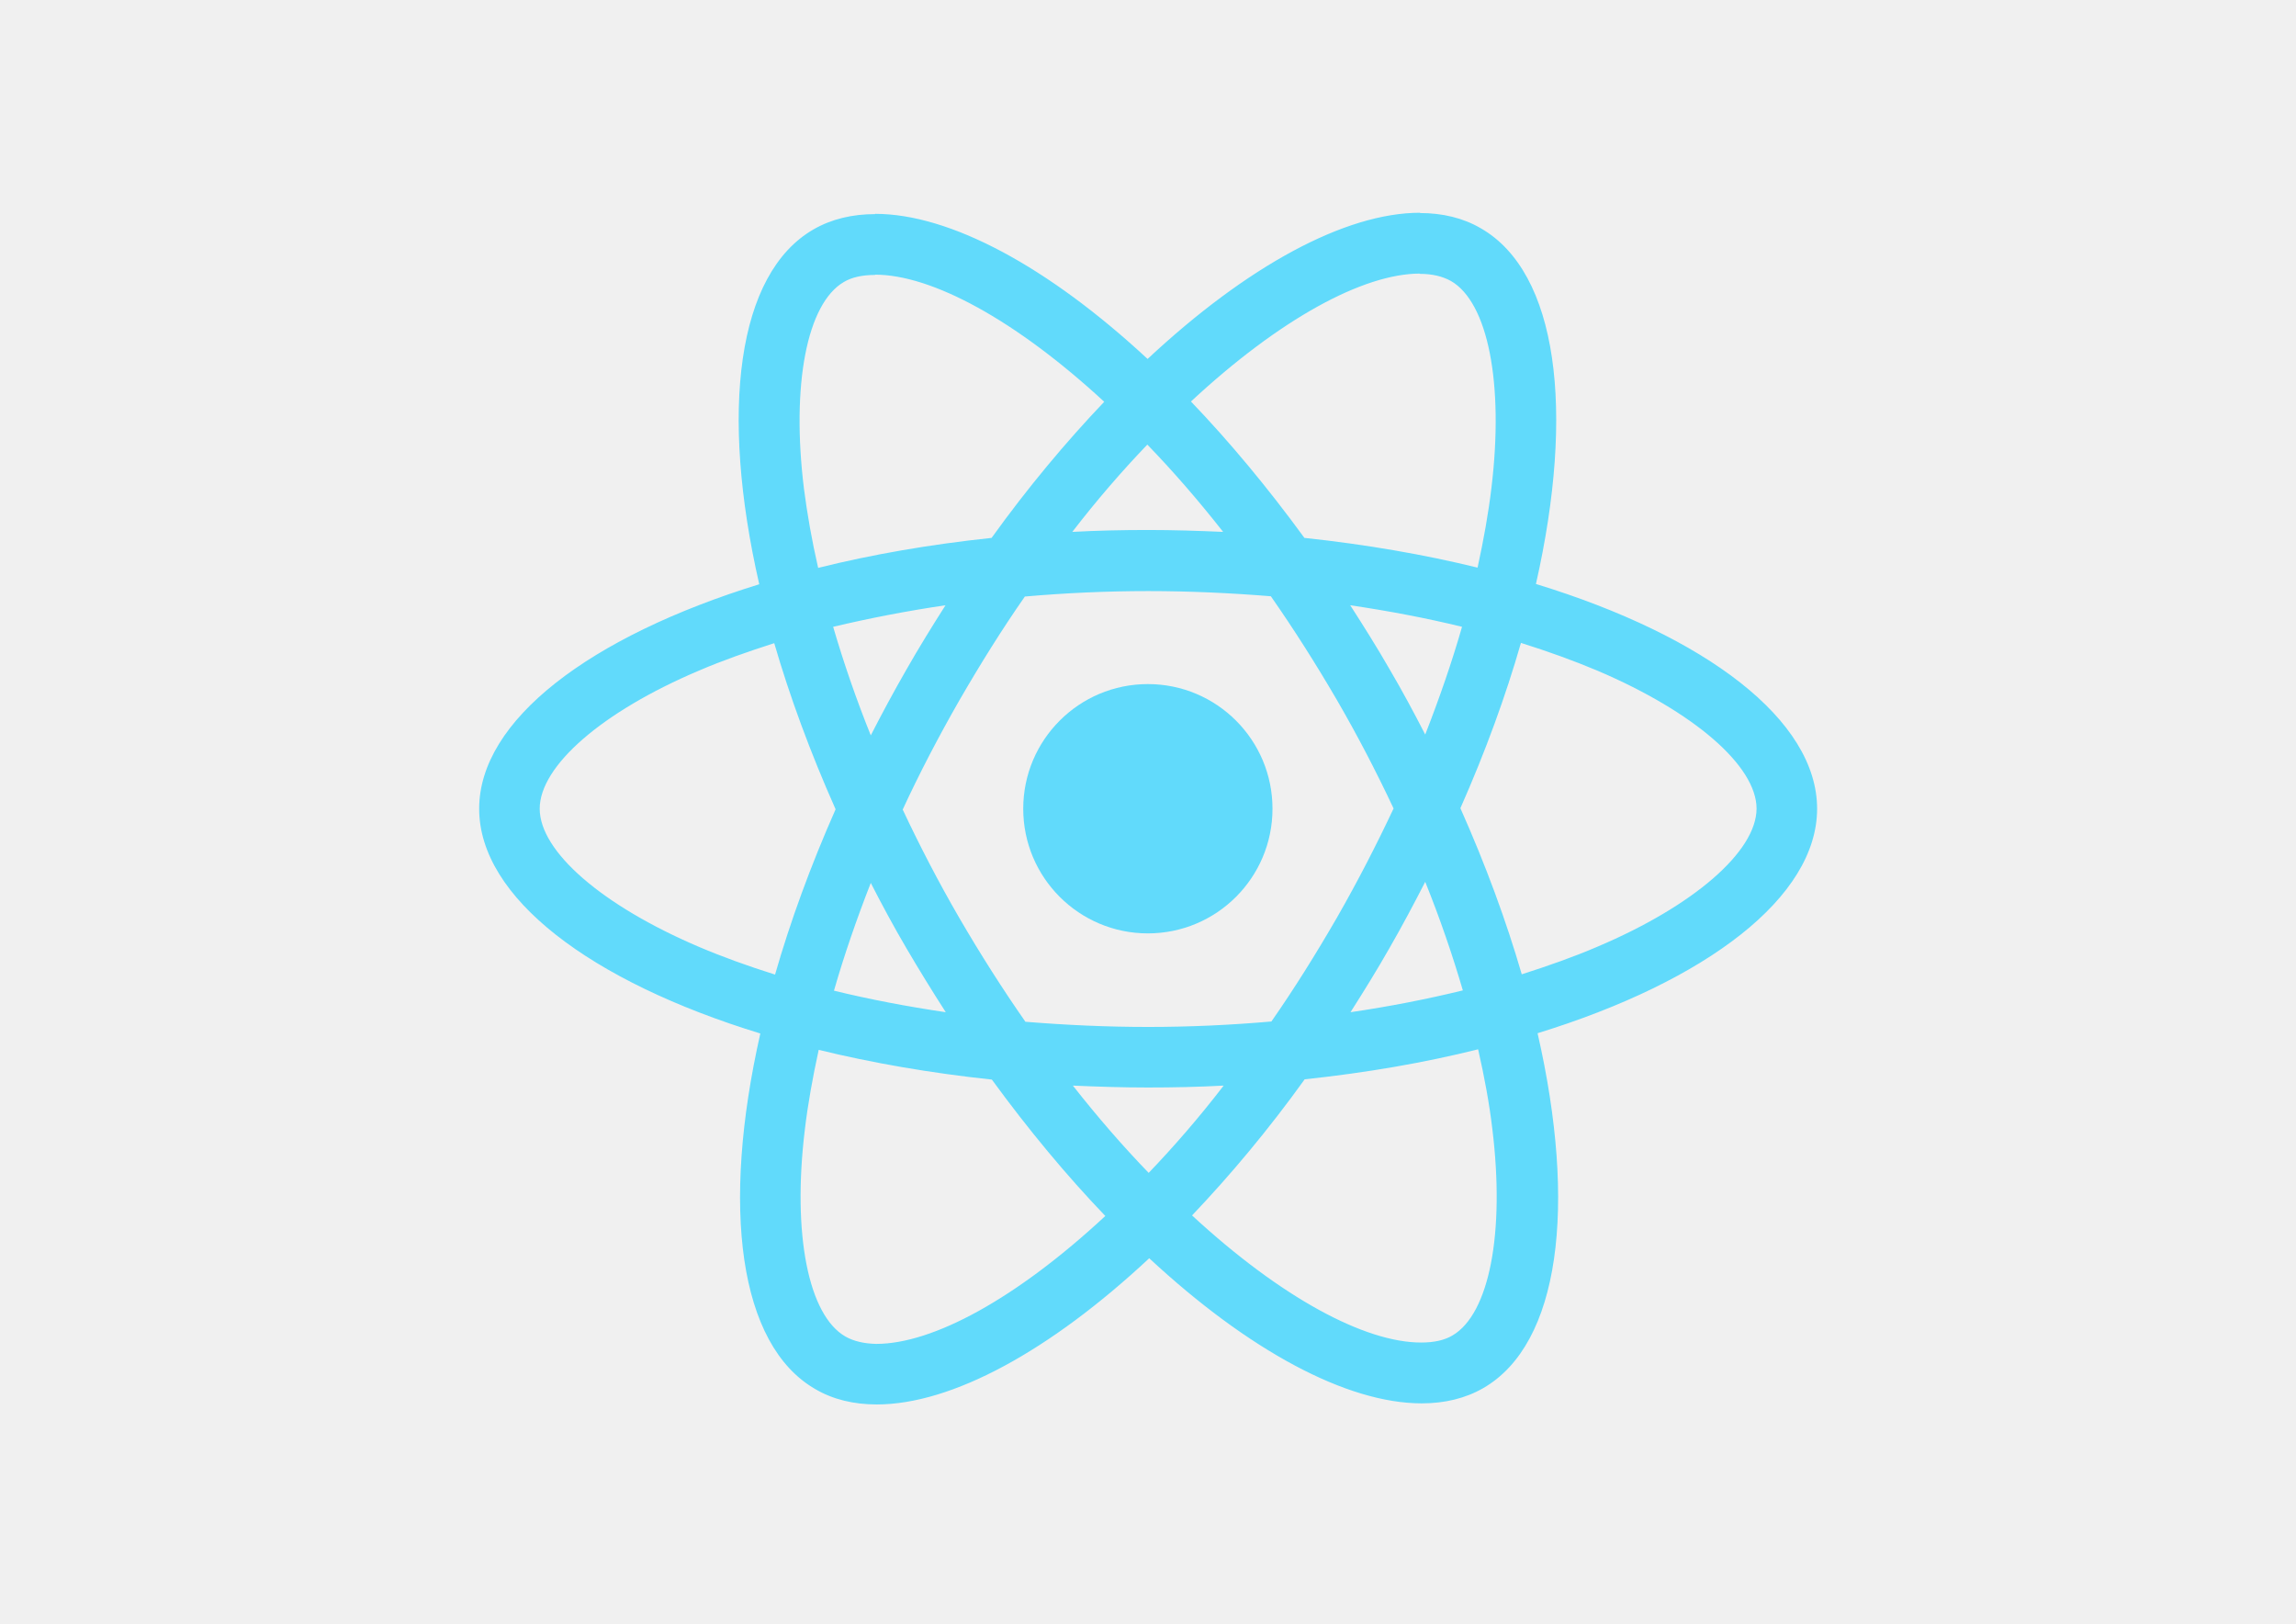
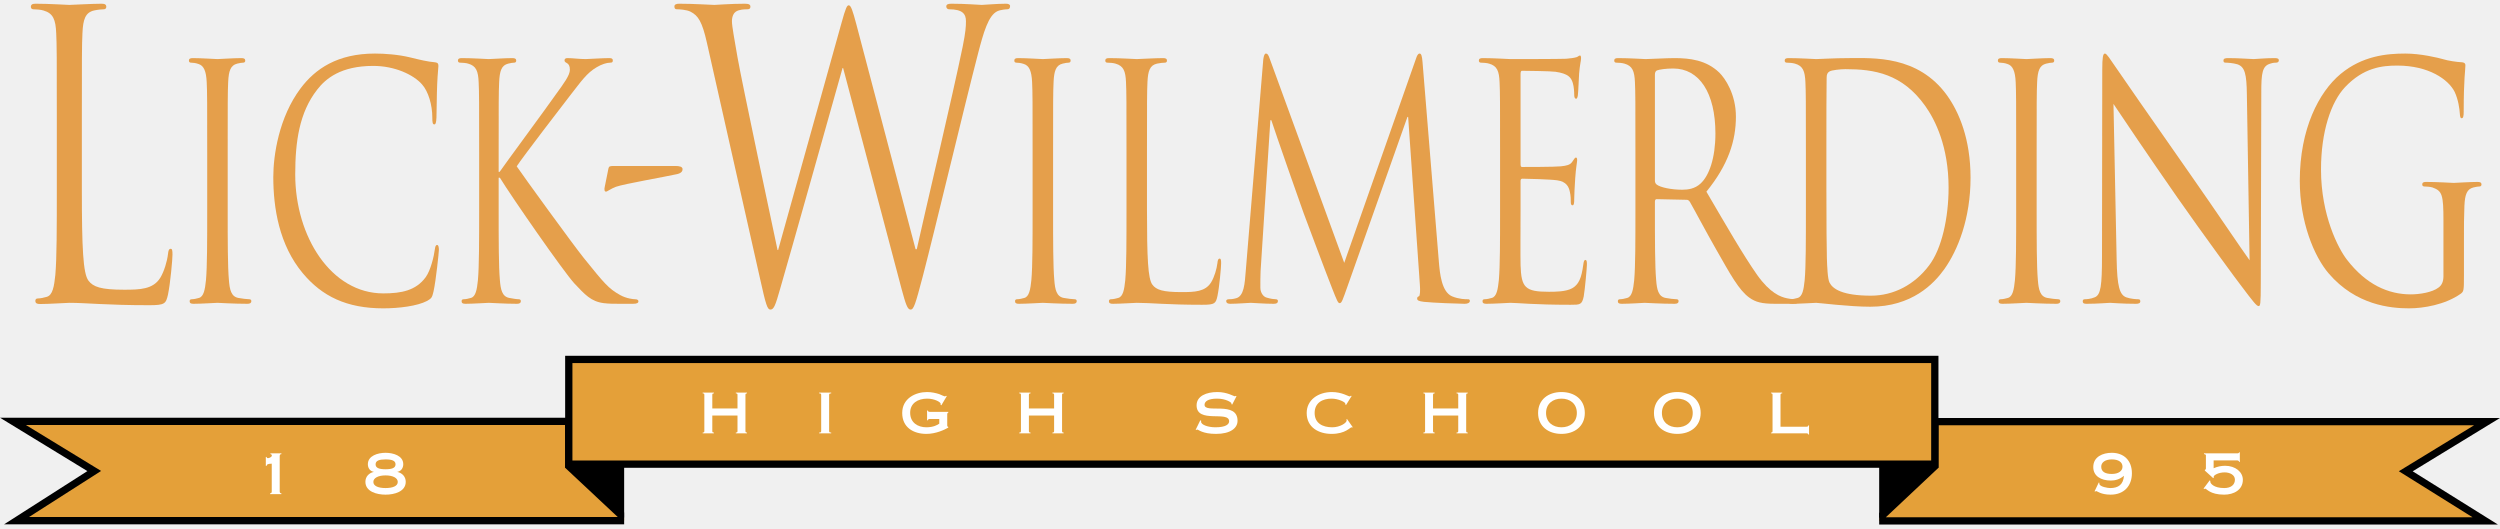
- <svg xmlns="http://www.w3.org/2000/svg" viewBox="0 0 841.9 595.3">
-   <g fill="#61DAFB">
-     <path d="M666.3 296.5c0-32.5-40.7-63.3-103.1-82.4 14.4-63.6 8-114.2-20.2-130.4-6.5-3.8-14.1-5.6-22.4-5.6v22.3c4.6 0 8.3.9 11.4 2.6 13.6 7.8 19.5 37.5 14.9 75.7-1.1 9.4-2.9 19.3-5.1 29.4-19.6-4.8-41-8.5-63.5-10.9-13.5-18.5-27.5-35.3-41.6-50 32.6-30.3 63.2-46.9 84-46.9V78c-27.5 0-63.5 19.6-99.9 53.6-36.4-33.8-72.4-53.2-99.9-53.2v22.3c20.7 0 51.4 16.5 84 46.6-14 14.7-28 31.4-41.3 49.9-22.6 2.4-44 6.1-63.6 11-2.3-10-4-19.7-5.2-29-4.7-38.2 1.1-67.9 14.6-75.8 3-1.8 6.9-2.6 11.5-2.6V78.5c-8.4 0-16 1.8-22.6 5.6-28.1 16.2-34.4 66.7-19.9 130.1-62.2 19.2-102.7 49.9-102.7 82.3 0 32.5 40.7 63.3 103.1 82.4-14.4 63.6-8 114.2 20.2 130.4 6.5 3.8 14.1 5.6 22.5 5.6 27.5 0 63.5-19.6 99.9-53.6 36.4 33.8 72.4 53.2 99.9 53.2 8.4 0 16-1.8 22.6-5.6 28.1-16.2 34.4-66.7 19.9-130.1 62-19.1 102.5-49.9 102.5-82.3zm-130.2-66.7c-3.7 12.9-8.3 26.2-13.5 39.5-4.1-8-8.4-16-13.1-24-4.6-8-9.5-15.8-14.4-23.4 14.2 2.1 27.9 4.7 41 7.9zm-45.8 106.5c-7.8 13.5-15.8 26.3-24.1 38.2-14.9 1.3-30 2-45.2 2-15.1 0-30.2-.7-45-1.9-8.3-11.9-16.4-24.6-24.2-38-7.6-13.1-14.5-26.4-20.8-39.8 6.2-13.4 13.2-26.8 20.7-39.9 7.8-13.5 15.8-26.3 24.1-38.2 14.9-1.3 30-2 45.2-2 15.1 0 30.2.7 45 1.9 8.3 11.9 16.4 24.6 24.2 38 7.6 13.1 14.5 26.4 20.8 39.8-6.3 13.4-13.2 26.8-20.7 39.9zm32.3-13c5.4 13.4 10 26.8 13.8 39.8-13.1 3.2-26.9 5.9-41.2 8 4.9-7.7 9.8-15.6 14.4-23.7 4.6-8 8.9-16.1 13-24.1zM421.2 430c-9.3-9.6-18.6-20.3-27.8-32 9 .4 18.2.7 27.5.7 9.4 0 18.7-.2 27.8-.7-9 11.7-18.3 22.4-27.5 32zm-74.4-58.9c-14.2-2.1-27.9-4.7-41-7.9 3.7-12.9 8.3-26.2 13.5-39.5 4.1 8 8.4 16 13.1 24 4.7 8 9.5 15.8 14.4 23.4zM420.7 163c9.3 9.6 18.6 20.3 27.8 32-9-.4-18.2-.7-27.5-.7-9.4 0-18.7.2-27.8.7 9-11.7 18.3-22.4 27.5-32zm-74 58.9c-4.9 7.7-9.8 15.6-14.4 23.7-4.6 8-8.9 16-13 24-5.4-13.4-10-26.8-13.8-39.8 13.1-3.1 26.9-5.8 41.2-7.9zm-90.5 125.2c-35.4-15.1-58.3-34.9-58.3-50.6 0-15.7 22.9-35.6 58.3-50.6 8.6-3.7 18-7 27.7-10.1 5.7 19.6 13.2 40 22.5 60.9-9.2 20.8-16.6 41.1-22.2 60.6-9.9-3.1-19.3-6.5-28-10.2zM310 490c-13.6-7.8-19.5-37.5-14.9-75.7 1.1-9.4 2.9-19.3 5.1-29.4 19.6 4.8 41 8.5 63.5 10.9 13.5 18.5 27.5 35.3 41.6 50-32.6 30.3-63.2 46.9-84 46.9-4.5-.1-8.3-1-11.3-2.7zm237.2-76.2c4.7 38.2-1.1 67.9-14.6 75.8-3 1.8-6.9 2.6-11.5 2.6-20.7 0-51.4-16.5-84-46.6 14-14.7 28-31.4 41.3-49.9 22.6-2.4 44-6.1 63.6-11 2.3 10.1 4.1 19.8 5.2 29.1zm38.5-66.7c-8.6 3.7-18 7-27.7 10.1-5.7-19.6-13.2-40-22.5-60.9 9.2-20.8 16.6-41.1 22.2-60.6 9.9 3.1 19.3 6.5 28.1 10.2 35.4 15.1 58.3 34.9 58.3 50.6-.1 15.7-23 35.6-58.4 50.6zM320.8 78.4z" />
-     <circle cx="420.9" cy="296.5" r="45.7" />
-     <path d="M520.5 78.1z" />
-   </g>
+ <svg xmlns="http://www.w3.org/2000/svg" width="336" height="71" viewBox="0 0 336 71" fill="none">
+   <path d="M11.001 25.485C11.001 33.333 11.161 36.748 11.883 37.71C12.523 38.564 13.565 38.938 16.691 38.938C18.814 38.938 20.577 38.885 21.54 37.336C22.06 36.483 22.461 35.147 22.58 34.132C22.621 33.705 22.701 33.439 22.942 33.439C23.142 33.439 23.182 33.652 23.182 34.24C23.182 34.826 22.902 38.031 22.58 39.579C22.3 40.807 22.18 41.02 20.056 41.02C14.287 41.02 11.641 40.7 9.318 40.7C8.957 40.7 6.593 40.86 5.392 40.86C4.951 40.86 4.751 40.754 4.751 40.433C4.751 40.273 4.831 40.112 5.071 40.112C5.431 40.112 5.913 40.006 6.272 39.898C7.075 39.685 7.274 38.511 7.435 36.963C7.636 34.72 7.636 30.502 7.636 25.377V15.983C7.636 7.653 7.636 6.158 7.555 4.45C7.475 2.636 7.154 1.781 5.833 1.407C5.512 1.301 4.831 1.248 4.47 1.248C4.31 1.248 4.149 1.141 4.149 0.927C4.149 0.606 4.35 0.5 4.791 0.5C6.593 0.5 9.117 0.66 9.318 0.66C9.518 0.66 12.444 0.5 13.645 0.5C14.086 0.5 14.287 0.606 14.287 0.927C14.287 1.141 14.127 1.248 13.966 1.248C13.686 1.248 13.125 1.301 12.645 1.407C11.481 1.674 11.161 2.583 11.081 4.45C11.001 6.158 11.001 7.653 11.001 15.983V25.485Z" fill="#E59F4B" />
+   <path d="M30.601 28.163C30.601 32.357 30.601 35.807 30.765 37.642C30.863 38.909 31.06 39.87 32.043 40.044C32.503 40.132 33.224 40.219 33.519 40.219C33.715 40.219 33.781 40.35 33.781 40.482C33.781 40.7 33.617 40.831 33.257 40.831C31.453 40.831 29.388 40.7 29.224 40.7C29.06 40.7 26.995 40.831 26.012 40.831C25.651 40.831 25.488 40.743 25.488 40.482C25.488 40.35 25.552 40.219 25.75 40.219C26.044 40.219 26.438 40.132 26.733 40.044C27.388 39.87 27.552 38.909 27.684 37.642C27.848 35.807 27.848 32.357 27.848 28.163V20.476C27.848 13.662 27.848 12.44 27.781 11.042C27.715 9.556 27.388 8.814 26.667 8.596C26.307 8.464 25.881 8.421 25.651 8.421C25.52 8.421 25.388 8.333 25.388 8.159C25.388 7.896 25.552 7.809 25.913 7.809C26.995 7.809 29.06 7.941 29.224 7.941C29.388 7.941 31.453 7.809 32.436 7.809C32.798 7.809 32.962 7.896 32.962 8.159C32.962 8.333 32.829 8.421 32.698 8.421C32.469 8.421 32.272 8.464 31.879 8.552C30.995 8.771 30.733 9.513 30.666 11.042C30.601 12.44 30.601 13.662 30.601 20.476V28.163Z" fill="#E59F4B" />
+   <path d="M40.697 36.725C37.517 32.925 36.731 27.946 36.731 23.795C36.731 20.869 37.484 15.759 40.402 11.871C42.369 9.251 45.352 7.198 50.4 7.198C51.71 7.198 53.546 7.329 55.153 7.722C56.398 8.027 57.448 8.29 58.496 8.376C58.857 8.421 58.922 8.596 58.922 8.858C58.922 9.207 58.824 9.731 58.758 11.304C58.693 12.746 58.693 15.148 58.66 15.803C58.627 16.457 58.562 16.719 58.365 16.719C58.136 16.719 58.103 16.414 58.103 15.803C58.103 14.099 57.579 12.309 56.726 11.347C55.579 10.037 53.055 8.858 50.17 8.858C45.81 8.858 43.778 10.562 42.631 12.046C40.238 15.104 39.679 18.991 39.679 23.446C39.679 31.789 44.5 39.433 51.514 39.433C53.974 39.433 55.907 39.04 57.218 37.249C57.907 36.287 58.333 34.367 58.431 33.58C58.496 33.099 58.562 32.925 58.758 32.925C58.922 32.925 58.988 33.23 58.988 33.58C58.988 33.887 58.595 37.686 58.267 39.171C58.07 40.001 58.005 40.088 57.415 40.437C56.103 41.135 53.612 41.442 51.514 41.442C46.596 41.442 43.286 39.826 40.697 36.725Z" fill="#E59F4B" />
+   <path d="M64.398 20.476C64.398 13.662 64.398 12.44 64.331 11.042C64.267 9.556 64.005 8.858 62.922 8.552C62.66 8.464 62.103 8.421 61.808 8.421C61.677 8.421 61.545 8.333 61.545 8.159C61.545 7.896 61.708 7.809 62.07 7.809C63.545 7.809 65.479 7.941 65.675 7.941C65.971 7.941 67.872 7.809 68.855 7.809C69.217 7.809 69.38 7.896 69.38 8.159C69.38 8.333 69.249 8.421 69.118 8.421C68.888 8.421 68.691 8.464 68.298 8.552C67.413 8.771 67.151 9.513 67.086 11.042C67.02 12.44 67.02 13.662 67.02 20.476V23.096H67.151C67.708 22.267 73.642 14.23 74.822 12.527C75.739 11.26 76.593 10.124 76.593 9.382C76.593 8.858 76.429 8.596 76.165 8.464C76.001 8.376 75.87 8.29 75.87 8.114C75.87 7.896 76.034 7.809 76.265 7.809C76.919 7.809 77.936 7.941 78.722 7.941C78.887 7.941 81.05 7.809 81.87 7.809C82.23 7.809 82.362 7.896 82.362 8.114C82.362 8.333 82.296 8.421 82.032 8.421C81.542 8.421 80.853 8.64 80.198 9.033C78.853 9.818 78.132 10.911 76.657 12.789C75.838 13.837 70.134 21.263 69.446 22.354C70.298 23.622 77.117 33.012 78.46 34.672C81.213 38.078 81.77 38.777 83.344 39.651C84.198 40.132 85.148 40.219 85.377 40.219C85.606 40.219 85.803 40.306 85.803 40.482C85.803 40.7 85.639 40.831 85.082 40.831H83.41C82.493 40.831 81.87 40.831 81.148 40.743C79.41 40.524 78.591 39.564 77.182 38.078C75.707 36.463 68.757 26.46 67.184 23.884H67.02V28.163C67.02 32.357 67.02 35.807 67.184 37.642C67.282 38.909 67.479 39.87 68.462 40.044C68.922 40.132 69.446 40.219 69.741 40.219C69.938 40.219 70.003 40.35 70.003 40.482C70.003 40.7 69.839 40.831 69.479 40.831C67.872 40.831 65.971 40.7 65.708 40.7C65.446 40.7 63.545 40.831 62.562 40.831C62.201 40.831 62.038 40.743 62.038 40.482C62.038 40.35 62.103 40.219 62.3 40.219C62.594 40.219 62.988 40.132 63.282 40.044C63.939 39.87 64.103 38.909 64.234 37.642C64.398 35.807 64.398 32.357 64.398 28.163V20.476Z" fill="#E59F4B" />
+   <path d="M90.753 22.307C91.311 22.307 91.737 22.393 91.737 22.743C91.737 23.267 91.115 23.398 90.589 23.485C89.704 23.703 83.903 24.707 82.789 25.102C82.165 25.32 81.608 25.757 81.444 25.757C81.248 25.757 81.182 25.495 81.28 25.102L81.772 22.656C81.837 22.349 81.968 22.307 82.493 22.307H90.753Z" fill="#E59F4B" />
+   <path d="M123.053 33.492H123.214C124.295 28.58 127.981 13.099 129.385 6.266C129.785 4.291 129.824 3.543 129.824 2.849C129.824 1.889 129.385 1.248 127.54 1.248C127.341 1.248 127.18 1.087 127.18 0.874C127.18 0.606 127.381 0.5 127.863 0.5C129.905 0.5 131.588 0.66 131.948 0.66C132.23 0.66 133.952 0.5 135.193 0.5C135.555 0.5 135.756 0.606 135.756 0.821C135.756 1.087 135.634 1.248 135.394 1.248C135.234 1.248 134.472 1.301 134.031 1.514C132.83 2.101 132.189 4.343 131.427 7.28C129.664 14.059 125.617 31.037 124.055 37.016C123.014 40.966 122.813 41.607 122.372 41.607C121.972 41.607 121.732 40.913 121.171 38.831L113.317 9.148H113.237C111.795 14.274 106.304 33.813 104.863 38.777C104.221 41.02 104.021 41.607 103.54 41.607C103.14 41.607 102.939 41.02 102.138 37.39L95.005 5.731C94.365 2.902 93.844 2.101 92.802 1.568C92.282 1.301 91.28 1.248 90.999 1.248C90.799 1.248 90.638 1.194 90.638 0.874C90.638 0.606 90.879 0.5 91.28 0.5C93.363 0.5 95.566 0.66 96.007 0.66C96.368 0.66 98.131 0.5 100.134 0.5C100.695 0.5 100.856 0.66 100.856 0.874C100.856 1.194 100.656 1.248 100.455 1.248C100.134 1.248 99.372 1.248 98.892 1.568C98.652 1.728 98.372 2.155 98.372 2.849C98.372 3.543 98.732 5.412 99.132 7.76C99.734 11.177 103.902 30.77 104.502 33.599H104.582L113.075 3.168C113.677 0.98 113.837 0.714 114.079 0.714C114.359 0.714 114.599 1.407 115.081 3.223L123.053 33.492Z" fill="#E59F4B" />
+   <path d="M141.534 28.163C141.534 32.357 141.534 35.807 141.698 37.642C141.796 38.909 141.993 39.87 142.976 40.044C143.435 40.132 144.157 40.219 144.451 40.219C144.648 40.219 144.714 40.35 144.714 40.482C144.714 40.7 144.55 40.831 144.189 40.831C142.386 40.831 140.321 40.7 140.157 40.7C139.993 40.7 137.929 40.831 136.945 40.831C136.584 40.831 136.42 40.743 136.42 40.482C136.42 40.35 136.486 40.219 136.683 40.219C136.978 40.219 137.371 40.132 137.666 40.044C138.321 39.87 138.486 38.909 138.616 37.642C138.781 35.807 138.781 32.357 138.781 28.163V20.476C138.781 13.662 138.781 12.44 138.715 11.042C138.65 9.556 138.321 8.814 137.6 8.596C137.24 8.464 136.814 8.421 136.584 8.421C136.453 8.421 136.322 8.333 136.322 8.159C136.322 7.896 136.486 7.809 136.846 7.809C137.929 7.809 139.993 7.941 140.157 7.941C140.321 7.941 142.386 7.809 143.37 7.809C143.729 7.809 143.895 7.896 143.895 8.159C143.895 8.333 143.764 8.421 143.632 8.421C143.402 8.421 143.207 8.464 142.812 8.552C141.927 8.771 141.665 9.513 141.6 11.042C141.534 12.44 141.534 13.662 141.534 20.476V28.163Z" fill="#E59F4B" />
+   <path d="M154.154 28.252C154.154 34.672 154.286 37.467 154.876 38.253C155.4 38.953 156.252 39.258 158.809 39.258C160.545 39.258 161.988 39.215 162.774 37.948C163.202 37.249 163.529 36.157 163.627 35.327C163.66 34.978 163.726 34.758 163.922 34.758C164.086 34.758 164.119 34.934 164.119 35.414C164.119 35.895 163.89 38.515 163.627 39.782C163.399 40.786 163.3 40.962 161.563 40.962C156.841 40.962 154.678 40.7 152.777 40.7C152.483 40.7 150.548 40.831 149.565 40.831C149.204 40.831 149.04 40.743 149.04 40.482C149.04 40.35 149.105 40.219 149.303 40.219C149.598 40.219 149.991 40.132 150.286 40.044C150.941 39.87 151.105 38.909 151.236 37.642C151.4 35.807 151.4 32.357 151.4 28.163V20.476C151.4 13.662 151.4 12.44 151.335 11.042C151.269 9.556 151.007 8.858 149.926 8.552C149.662 8.464 149.105 8.421 148.81 8.421C148.679 8.421 148.548 8.333 148.548 8.159C148.548 7.896 148.712 7.809 149.072 7.809C150.548 7.809 152.614 7.941 152.777 7.941C152.941 7.941 155.334 7.809 156.317 7.809C156.678 7.809 156.841 7.896 156.841 8.159C156.841 8.333 156.71 8.421 156.579 8.421C156.35 8.421 155.891 8.464 155.498 8.552C154.548 8.771 154.286 9.513 154.219 11.042C154.154 12.44 154.154 13.662 154.154 20.476V28.252Z" fill="#E59F4B" />
+   <path d="M193.385 35.196C193.516 36.768 193.746 39.215 195.154 39.826C196.107 40.219 196.959 40.219 197.287 40.219C197.448 40.219 197.549 40.262 197.549 40.437C197.549 40.7 197.254 40.831 196.858 40.831C196.14 40.831 192.599 40.7 191.387 40.568C190.63 40.482 190.467 40.35 190.467 40.132C190.467 39.957 190.535 39.87 190.696 39.826C190.862 39.782 190.892 39.04 190.83 38.253L189.254 15.715H189.159L181.126 38.428C180.438 40.35 180.34 40.743 180.042 40.743C179.816 40.743 179.652 40.306 179.03 38.735C178.178 36.594 175.357 29.037 175.193 28.601C174.899 27.814 171.227 17.332 170.866 16.152H170.738L169.424 36.418C169.392 37.118 169.392 37.904 169.392 38.646C169.392 39.302 169.752 39.87 170.244 40.001C170.803 40.175 171.295 40.219 171.489 40.219C171.622 40.219 171.751 40.306 171.751 40.437C171.751 40.743 171.557 40.831 171.161 40.831C169.949 40.831 168.376 40.7 168.114 40.7C167.819 40.7 166.244 40.831 165.359 40.831C165.031 40.831 164.802 40.743 164.802 40.437C164.802 40.306 164.966 40.219 165.13 40.219C165.392 40.219 165.621 40.219 166.113 40.088C167.197 39.826 167.295 38.124 167.426 36.463L169.785 7.983C169.853 7.503 169.949 7.198 170.145 7.198C170.342 7.198 170.476 7.372 170.637 7.853L180.665 35.327L190.305 7.896C190.434 7.503 190.568 7.198 190.797 7.198C191.026 7.198 191.124 7.547 191.19 8.376L193.385 35.196Z" fill="#E59F4B" />
+   <path d="M201.609 20.476C201.609 13.662 201.609 12.44 201.543 11.042C201.48 9.556 201.216 8.858 200.134 8.552C199.872 8.464 199.315 8.421 199.02 8.421C198.889 8.421 198.758 8.333 198.758 8.159C198.758 7.896 198.922 7.809 199.283 7.809C200.757 7.809 202.824 7.941 202.988 7.941C203.214 7.941 209.739 7.941 210.496 7.896C211.115 7.853 211.64 7.765 211.905 7.678C212.066 7.634 212.199 7.46 212.36 7.46C212.461 7.46 212.494 7.634 212.494 7.853C212.494 8.159 212.328 8.683 212.232 9.906C212.199 10.342 212.131 12.264 212.066 12.789C212.036 13.008 211.97 13.269 211.836 13.269C211.64 13.269 211.574 13.051 211.574 12.701C211.574 12.396 211.541 11.653 211.378 11.129C211.148 10.431 210.821 9.906 209.051 9.644C208.494 9.556 204.921 9.513 204.56 9.513C204.429 9.513 204.363 9.644 204.363 9.951V22.005C204.363 22.311 204.396 22.442 204.56 22.442C204.986 22.442 209.019 22.442 209.772 22.354C210.559 22.267 211.017 22.18 211.312 21.743C211.541 21.394 211.672 21.174 211.803 21.174C211.905 21.174 211.97 21.263 211.97 21.525C211.97 21.787 211.803 22.529 211.708 23.971C211.64 24.844 211.574 26.46 211.574 26.766C211.574 27.115 211.574 27.595 211.345 27.595C211.181 27.595 211.115 27.421 211.115 27.202C211.115 26.766 211.115 26.329 210.984 25.762C210.853 25.151 210.559 24.407 209.281 24.233C208.396 24.102 205.15 24.015 204.593 24.015C204.429 24.015 204.363 24.145 204.363 24.32V28.163C204.363 29.65 204.331 34.716 204.363 35.633C204.462 38.646 204.953 39.215 208.167 39.215C209.019 39.215 210.46 39.215 211.312 38.735C212.164 38.253 212.56 37.38 212.789 35.589C212.855 35.109 212.917 34.934 213.084 34.934C213.28 34.934 213.28 35.283 213.28 35.589C213.28 35.938 213.018 38.909 212.855 39.826C212.622 40.962 212.36 40.962 211.083 40.962C206.133 40.962 203.938 40.7 202.988 40.7C202.824 40.7 200.757 40.831 199.774 40.831C199.414 40.831 199.25 40.743 199.25 40.482C199.25 40.35 199.315 40.219 199.512 40.219C199.807 40.219 200.2 40.132 200.495 40.044C201.15 39.87 201.314 38.909 201.445 37.642C201.609 35.807 201.609 32.357 201.609 28.163V20.476Z" fill="#E59F4B" />
+   <path d="M219.8 20.476C219.8 13.662 219.8 12.44 219.735 11.042C219.669 9.556 219.407 8.858 218.326 8.552C218.064 8.464 217.507 8.421 217.212 8.421C217.081 8.421 216.95 8.333 216.95 8.159C216.95 7.896 217.111 7.809 217.471 7.809C218.949 7.809 221.013 7.941 221.176 7.941C221.537 7.941 224.03 7.809 225.045 7.809C227.109 7.809 229.307 8.072 231.046 9.731C231.863 10.518 233.307 12.658 233.307 15.672C233.307 18.905 232.291 22.136 229.34 25.762C232.026 30.348 234.257 34.236 236.157 36.944C237.926 39.433 239.338 39.913 240.157 40.088C240.78 40.219 241.238 40.219 241.435 40.219C241.599 40.219 241.73 40.35 241.73 40.482C241.73 40.743 241.533 40.831 240.943 40.831H238.617C236.78 40.831 235.961 40.613 235.109 40.001C233.7 38.995 232.553 36.856 230.683 33.58C229.307 31.177 227.767 28.252 227.109 27.115C226.978 26.941 226.88 26.853 226.683 26.853L222.651 26.766C222.49 26.766 222.421 26.897 222.421 27.115V28.163C222.421 32.357 222.421 35.807 222.588 37.642C222.684 38.909 222.883 39.87 223.866 40.044C224.324 40.132 225.045 40.219 225.34 40.219C225.537 40.219 225.602 40.35 225.602 40.482C225.602 40.7 225.438 40.831 225.078 40.831C223.276 40.831 221.209 40.7 221.045 40.7C221.013 40.7 218.948 40.831 217.963 40.831C217.605 40.831 217.439 40.743 217.439 40.482C217.439 40.35 217.507 40.219 217.701 40.219C217.996 40.219 218.392 40.132 218.686 40.044C219.342 39.87 219.506 38.909 219.637 37.642C219.8 35.807 219.8 32.357 219.8 28.163V20.476ZM222.421 24.276C222.421 24.495 222.49 24.669 222.651 24.8C223.145 25.193 224.652 25.5 226.096 25.5C226.88 25.5 227.8 25.368 228.554 24.669C229.7 23.622 230.552 21.263 230.552 17.943C230.552 12.482 228.39 9.207 224.881 9.207C223.898 9.207 223.011 9.338 222.684 9.469C222.522 9.556 222.421 9.731 222.421 9.993V24.276Z" fill="#E59F4B" />
+   <path d="M242.713 20.476C242.713 13.662 242.713 12.44 242.647 11.042C242.582 9.556 242.32 8.858 241.238 8.552C240.976 8.464 240.416 8.421 240.124 8.421C239.993 8.421 239.862 8.333 239.862 8.159C239.862 7.896 240.026 7.809 240.387 7.809C241.861 7.809 243.925 7.941 244.092 7.941C244.482 7.941 246.549 7.809 248.517 7.809C251.761 7.809 257.759 7.416 261.661 12.789C263.299 15.06 264.841 18.685 264.841 23.884C264.841 29.386 263.135 33.623 261.3 36.2C259.891 38.166 256.94 41.224 251.368 41.224C248.55 41.224 244.419 40.7 244.092 40.7C243.925 40.7 241.861 40.831 240.878 40.831C240.518 40.831 240.354 40.743 240.354 40.482C240.354 40.35 240.416 40.219 240.616 40.219C240.911 40.219 241.304 40.132 241.599 40.044C242.254 39.87 242.418 38.909 242.549 37.642C242.713 35.807 242.713 32.357 242.713 28.163V20.476ZM245.467 25.193C245.467 29.823 245.5 33.842 245.533 34.672C245.566 35.764 245.631 37.511 245.893 37.991C246.319 38.822 247.597 39.739 251.466 39.739C254.513 39.739 257.333 38.253 259.266 35.676C260.973 33.449 261.89 29.255 261.89 25.237C261.89 19.69 260.085 16.108 258.745 14.23C255.659 9.906 251.925 9.294 248.023 9.294C247.368 9.294 246.155 9.425 245.893 9.6C245.599 9.775 245.5 9.993 245.5 10.473C245.467 11.959 245.467 16.414 245.467 19.778V25.193Z" fill="#E59F4B" />
+   <path d="M273.726 28.163C273.726 32.357 273.726 35.807 273.889 37.642C273.988 38.909 274.184 39.87 275.17 40.044C275.629 40.132 276.349 40.219 276.644 40.219C276.841 40.219 276.906 40.35 276.906 40.482C276.906 40.7 276.743 40.831 276.382 40.831C274.58 40.831 272.513 40.7 272.35 40.7C272.186 40.7 270.122 40.831 269.136 40.831C268.776 40.831 268.612 40.743 268.612 40.482C268.612 40.35 268.677 40.219 268.874 40.219C269.169 40.219 269.562 40.132 269.859 40.044C270.512 39.87 270.679 38.909 270.807 37.642C270.973 35.807 270.973 32.357 270.973 28.163V20.476C270.973 13.662 270.973 12.44 270.908 11.042C270.842 9.556 270.512 8.814 269.791 8.596C269.431 8.464 269.005 8.421 268.776 8.421C268.645 8.421 268.514 8.333 268.514 8.159C268.514 7.896 268.677 7.809 269.038 7.809C270.122 7.809 272.186 7.941 272.35 7.941C272.513 7.941 274.58 7.809 275.56 7.809C275.923 7.809 276.087 7.896 276.087 8.159C276.087 8.333 275.956 8.421 275.825 8.421C275.596 8.421 275.399 8.464 275.003 8.552C274.119 8.771 273.857 9.513 273.791 11.042C273.726 12.44 273.726 13.662 273.726 20.476V28.163Z" fill="#E59F4B" />
+   <path d="M284.477 34.891C284.543 38.473 284.87 39.608 285.755 39.957C286.378 40.175 287.101 40.219 287.396 40.219C287.56 40.219 287.658 40.306 287.658 40.482C287.658 40.743 287.459 40.831 287.066 40.831C285.198 40.831 283.888 40.7 283.593 40.7C283.298 40.7 281.919 40.831 280.445 40.831C280.117 40.831 279.921 40.786 279.921 40.482C279.921 40.306 280.019 40.219 280.183 40.219C280.445 40.219 281.034 40.175 281.526 39.957C282.348 39.651 282.509 38.384 282.509 34.409L282.544 9.382C282.544 7.678 282.643 7.198 282.905 7.198C283.167 7.198 283.724 8.159 284.051 8.596C284.543 9.338 289.427 16.37 294.475 23.578C297.719 28.208 301.293 33.536 302.344 34.978L301.981 12.789C301.951 9.951 301.719 8.989 300.703 8.64C300.113 8.464 299.36 8.421 299.098 8.421C298.868 8.421 298.836 8.29 298.836 8.114C298.836 7.853 299.098 7.809 299.491 7.809C300.965 7.809 302.541 7.941 302.901 7.941C303.259 7.941 304.343 7.809 305.686 7.809C306.049 7.809 306.276 7.853 306.276 8.114C306.276 8.29 306.145 8.421 305.915 8.421C305.751 8.421 305.525 8.421 305.129 8.552C304.048 8.858 303.917 9.818 303.917 12.44L303.851 38.035C303.851 40.919 303.786 41.135 303.556 41.135C303.294 41.135 302.901 40.655 301.162 38.34C300.804 37.904 296.084 31.483 292.608 26.504C288.805 21.045 285.1 15.541 284.051 13.968L284.477 34.891Z" fill="#E59F4B" />
+   <path d="M328.399 29.692C328.399 26.153 328.235 25.673 326.925 25.193C326.662 25.106 326.106 25.062 325.811 25.062C325.68 25.062 325.548 24.975 325.548 24.8C325.548 24.538 325.71 24.451 326.073 24.451C327.547 24.451 329.611 24.582 329.775 24.582C329.941 24.582 332.006 24.451 332.988 24.451C333.349 24.451 333.513 24.538 333.513 24.8C333.513 24.975 333.382 25.062 333.251 25.062C333.021 25.062 332.825 25.106 332.431 25.193C331.544 25.413 331.282 26.153 331.216 27.683C331.154 29.081 331.154 30.392 331.154 32.227V37.118C331.154 39.084 331.121 39.171 330.725 39.477C328.628 40.962 325.68 41.442 323.777 41.442C321.284 41.442 316.629 41.005 312.992 36.768C310.993 34.454 309.091 29.779 309.091 24.32C309.091 17.332 311.646 12.396 314.565 9.951C317.516 7.503 320.76 7.198 323.285 7.198C325.349 7.198 327.678 7.765 328.301 7.941C328.989 8.159 330.135 8.333 330.954 8.376C331.282 8.421 331.35 8.596 331.35 8.771C331.35 9.382 331.121 10.604 331.121 14.973C331.121 15.672 331.055 15.89 330.826 15.89C330.662 15.89 330.629 15.628 330.597 15.235C330.561 14.623 330.397 13.4 329.906 12.351C329.087 10.693 326.433 8.814 322.204 8.814C320.137 8.814 317.68 9.076 315.187 11.697C313.287 13.706 311.944 17.681 311.944 22.791C311.944 28.95 314.27 33.405 315.419 34.891C318.008 38.253 320.989 39.564 324.006 39.564C325.185 39.564 326.892 39.302 327.741 38.646C328.169 38.34 328.399 37.86 328.399 37.118V29.692Z" fill="#E59F4B" />
+   <path d="M252.563 69.65L260.032 62.659L260.039 56.664H334.261L323.334 63.338L334.018 70.011H252.563V69.65Z" fill="#E4A039" />
+   <path d="M252.563 68.952L259.536 62.448L259.535 56.175H336L324.265 63.343L335.724 70.5H252.563V68.952ZM253.453 69.522H332.311L322.403 63.333L332.522 57.154H260.543L260.528 62.871L253.453 69.522Z" fill="black" />
+   <path d="M83.886 69.585L76.453 62.658L76.445 56.63H1.738L12.666 63.305L2.224 69.978H83.886V69.585Z" fill="#E4A039" />
+   <path d="M83.886 70.467H0.551L11.743 63.315L0 56.141H76.951L76.95 62.446L83.883 68.883L83.886 70.467ZM3.897 69.489H83.026L75.956 62.871L75.939 57.119H3.477L13.589 63.295L3.897 69.489Z" fill="black" />
+   <path d="M36.523 62.316C35.951 62.331 35.861 62.436 35.831 62.616H35.726V61.413H35.831C35.831 61.533 35.913 61.578 36.02 61.578C36.178 61.578 36.538 61.42 36.538 61.225C36.538 61.111 36.448 61.036 36.343 61.036V60.931H37.819V61.036C37.652 61.036 37.592 61.126 37.592 61.307V66.031C37.592 66.212 37.652 66.302 37.819 66.302V66.407H36.298V66.302C36.463 66.302 36.523 66.212 36.523 66.031V62.316Z" fill="white" />
+   <path d="M50.232 63.414C49.698 63.323 49.441 62.864 49.441 62.39C49.441 61.24 50.796 60.856 51.819 60.856C52.843 60.856 54.199 61.24 54.199 62.39C54.199 62.864 53.942 63.323 53.408 63.414V63.429C54.047 63.564 54.531 64.059 54.531 64.752C54.531 66.076 53.002 66.482 51.819 66.482C50.639 66.482 49.11 66.076 49.11 64.752C49.11 64.059 49.592 63.564 50.232 63.429V63.414ZM51.819 61.744C50.969 61.744 50.48 61.91 50.48 62.405C50.48 62.903 50.969 63.068 51.819 63.068C52.67 63.068 53.16 62.903 53.16 62.405C53.16 61.91 52.67 61.744 51.819 61.744ZM51.819 63.894C50.857 63.894 50.179 64.226 50.179 64.774C50.179 65.324 50.857 65.595 51.819 65.595C52.783 65.595 53.46 65.324 53.46 64.774C53.46 64.226 52.783 63.894 51.819 63.894Z" fill="white" />
+   <path d="M282.072 64.851L282.17 64.902C282.162 64.926 282.148 64.956 282.148 64.992C282.148 65.421 283.298 65.595 283.615 65.595C284.72 65.595 285.37 65.114 285.46 63.941C284.895 64.429 284.278 64.586 283.697 64.586C282.375 64.586 281.335 63.986 281.335 62.774C281.335 61.383 282.613 60.856 283.825 60.856C285.444 60.856 286.528 61.886 286.528 63.601C286.528 65.316 285.46 66.482 283.666 66.482C282.989 66.482 282.539 66.354 282.239 66.234C281.935 66.114 281.794 66.001 281.717 66.001C281.657 66.001 281.627 66.045 281.605 66.069L281.507 66.039L282.072 64.851ZM283.833 61.744C282.932 61.744 282.405 62.15 282.405 62.721C282.405 63.399 282.932 63.699 283.833 63.699C284.737 63.699 285.264 63.293 285.264 62.721C285.264 62.12 284.737 61.744 283.833 61.744Z" fill="white" />
+   <path d="M296.332 63.248V63.143C296.398 63.136 296.474 63.083 296.474 62.946V61.203C296.474 61.081 296.308 61.036 296.217 61.036V60.931H300.673C300.81 60.931 300.93 60.893 300.93 60.796H301.034V62.075H300.93C300.93 61.946 300.81 61.88 300.673 61.88H297.512V62.931C298 62.714 298.519 62.601 299.054 62.601C300.447 62.601 301.44 63.444 301.44 64.482C301.44 65.842 300.215 66.482 298.926 66.482C297.007 66.482 296.57 65.67 296.376 65.67C296.321 65.67 296.278 65.707 296.256 65.729L296.157 65.662L296.985 64.557L297.075 64.639C297.061 64.662 297.061 64.699 297.061 64.722C297.061 64.986 297.542 65.595 298.934 65.595C299.892 65.595 300.373 65.114 300.373 64.466C300.373 63.834 299.709 63.488 298.986 63.488C298.159 63.488 297.52 63.879 297.52 64.059C297.52 64.097 297.528 64.128 297.542 64.166L297.457 64.264L296.332 63.248Z" fill="white" />
+   <path d="M76.445 48.307H260.039V62.382H76.445V48.307Z" fill="#E4A039" />
+   <path d="M260.528 62.871L75.956 62.871L75.956 47.818H260.528L260.528 62.871ZM76.934 61.892H259.55V48.796H76.934V61.892Z" fill="black" />
+   <path d="M99.12 54.901V53.095C99.12 52.93 99.09 52.87 98.893 52.87V52.764H100.399V52.87C100.227 52.87 100.189 52.93 100.189 53.095V57.908C100.189 58.075 100.227 58.135 100.399 58.135V58.24H98.893V58.135C99.09 58.135 99.12 58.075 99.12 57.908V55.847H95.733V57.908C95.733 58.075 95.77 58.135 95.951 58.135V58.24H94.439V58.135C94.634 58.135 94.664 58.075 94.664 57.908V53.095C94.664 52.93 94.634 52.87 94.439 52.87V52.764H95.951V52.87C95.77 52.87 95.733 52.93 95.733 53.095V54.901H99.12Z" fill="white" />
+   <path d="M111.435 57.908C111.435 58.075 111.473 58.135 111.713 58.135V58.24H110.095V58.135C110.336 58.135 110.366 58.075 110.366 57.908V53.095C110.366 52.93 110.336 52.87 110.095 52.87V52.764H111.713V52.87C111.473 52.87 111.435 52.93 111.435 53.095V57.908Z" fill="white" />
+   <path d="M127.452 55.352V55.457C127.377 55.472 127.308 55.532 127.308 55.697V57.179C127.308 57.3 127.346 57.345 127.445 57.367V57.472C126.97 57.744 125.811 58.315 124.508 58.315C122.777 58.315 121.257 57.457 121.257 55.502C121.257 53.546 123.033 52.69 124.599 52.69C125.216 52.69 125.802 52.831 126.232 52.968C126.631 53.141 126.925 53.276 126.977 53.276C127.045 53.276 127.113 53.238 127.143 53.193L127.248 53.238L126.518 54.471L126.413 54.404C126.42 54.374 126.428 54.329 126.428 54.276C126.428 54.043 125.614 53.576 124.613 53.576C123.349 53.576 122.326 54.201 122.326 55.472C122.326 56.804 123.349 57.428 124.508 57.428C125.457 57.428 126.014 57.104 126.239 56.939V56.315H124.945C124.794 56.315 124.704 56.389 124.704 56.495H124.599V55.171H124.704C124.704 55.276 124.794 55.352 124.945 55.352H127.452Z" fill="white" />
+   <path d="M141.672 54.901V53.095C141.672 52.93 141.642 52.87 141.446 52.87V52.764H142.951V52.87C142.778 52.87 142.741 52.93 142.741 53.095V57.908C142.741 58.075 142.778 58.135 142.951 58.135V58.24H141.446V58.135C141.642 58.135 141.672 58.075 141.672 57.908V55.847H138.285V57.908C138.285 58.075 138.322 58.135 138.504 58.135V58.24H136.99V58.135C137.186 58.135 137.215 58.075 137.215 57.908V53.095C137.215 52.93 137.186 52.87 136.99 52.87V52.764H138.504V52.87C138.322 52.87 138.285 52.93 138.285 53.095V54.901H141.672Z" fill="white" />
+   <path d="M165.608 54.374L165.49 54.306C165.496 54.276 165.504 54.239 165.504 54.201C165.504 54.104 164.797 53.576 163.57 53.576C162.396 53.576 161.891 53.938 161.891 54.404C161.891 55.637 166.326 53.833 166.326 56.555C166.326 57.548 165.359 58.315 163.435 58.315C161.598 58.315 161.069 57.728 160.897 57.728C160.852 57.728 160.829 57.765 160.792 57.788L160.695 57.765L161.318 56.487L161.439 56.547C161.439 56.579 161.424 56.607 161.424 56.667C161.424 57.112 162.396 57.428 163.358 57.428C164.728 57.428 165.195 57.037 165.195 56.622C165.195 55.149 160.822 56.977 160.822 54.479C160.822 53.216 162.153 52.69 163.614 52.69C164.925 52.69 165.842 53.261 165.932 53.261C166.031 53.261 166.047 53.231 166.069 53.208L166.189 53.246L165.608 54.374Z" fill="white" />
+   <path d="M180.916 54.419L180.804 54.359C180.81 54.314 180.81 54.276 180.81 54.239C180.81 54.058 179.9 53.576 178.961 53.576C177.763 53.576 176.687 54.118 176.687 55.502C176.687 56.886 177.763 57.428 179.051 57.428C180.094 57.428 180.993 56.842 180.993 56.502C180.993 56.465 180.976 56.397 180.963 56.367L181.036 56.315L181.812 57.42L181.752 57.45C181.73 57.435 181.683 57.428 181.661 57.428C181.435 57.428 180.856 58.315 178.961 58.315C177.282 58.315 175.619 57.48 175.619 55.502C175.619 53.743 177.17 52.69 179.013 52.69C180.337 52.69 181.225 53.276 181.383 53.276C181.457 53.276 181.503 53.269 181.555 53.186L181.661 53.223L180.916 54.419Z" fill="white" />
+   <path d="M195.987 54.901V53.095C195.987 52.93 195.957 52.87 195.76 52.87V52.764H197.268V52.87C197.096 52.87 197.055 52.93 197.055 53.095V57.908C197.055 58.075 197.096 58.135 197.268 58.135V58.24H195.76V58.135C195.957 58.135 195.987 58.075 195.987 57.908V55.847H192.599V57.908C192.599 58.075 192.64 58.135 192.817 58.135V58.24H191.305V58.135C191.501 58.135 191.531 58.075 191.531 57.908V53.095C191.531 52.93 191.501 52.87 191.305 52.87V52.764H192.817V52.87C192.64 52.87 192.599 52.93 192.599 53.095V54.901H195.987Z" fill="white" />
+   <path d="M212.999 55.502C212.999 57.322 211.599 58.315 209.86 58.315C208.12 58.315 206.72 57.322 206.72 55.502C206.72 53.682 208.12 52.69 209.86 52.69C211.599 52.69 212.999 53.682 212.999 55.502ZM207.79 55.502C207.79 56.759 208.716 57.428 209.86 57.428C211.003 57.428 211.929 56.759 211.929 55.502C211.929 54.246 211.003 53.576 209.86 53.576C208.716 53.576 207.79 54.246 207.79 55.502Z" fill="white" />
+   <path d="M228.57 55.502C228.57 57.322 227.169 58.315 225.43 58.315C223.691 58.315 222.293 57.322 222.293 55.502C222.293 53.682 223.691 52.69 225.43 52.69C227.169 52.69 228.57 53.682 228.57 55.502ZM223.361 55.502C223.361 56.759 224.286 57.428 225.43 57.428C226.574 57.428 227.502 56.759 227.502 55.502C227.502 54.246 226.574 53.576 225.43 53.576C224.286 53.576 223.361 54.246 223.361 55.502Z" fill="white" />
+   <path d="M238.033 58.135C238.2 58.135 238.23 58.075 238.23 57.908V53.095C238.23 52.93 238.2 52.87 238.033 52.87V52.764H239.524V52.87C239.33 52.87 239.3 52.93 239.3 53.095V57.352H242.775C242.956 57.352 243.032 57.292 243.032 57.172H243.136V58.405H243.032C243.032 58.3 242.956 58.24 242.775 58.24H238.033V58.135Z" fill="white" />
+   <path d="M83.886 62.382H76.445L83.886 69.57V62.382Z" fill="black" />
+   <path d="M252.562 62.382H260.078L252.563 69.643L252.562 62.382Z" fill="black" />
</svg>
